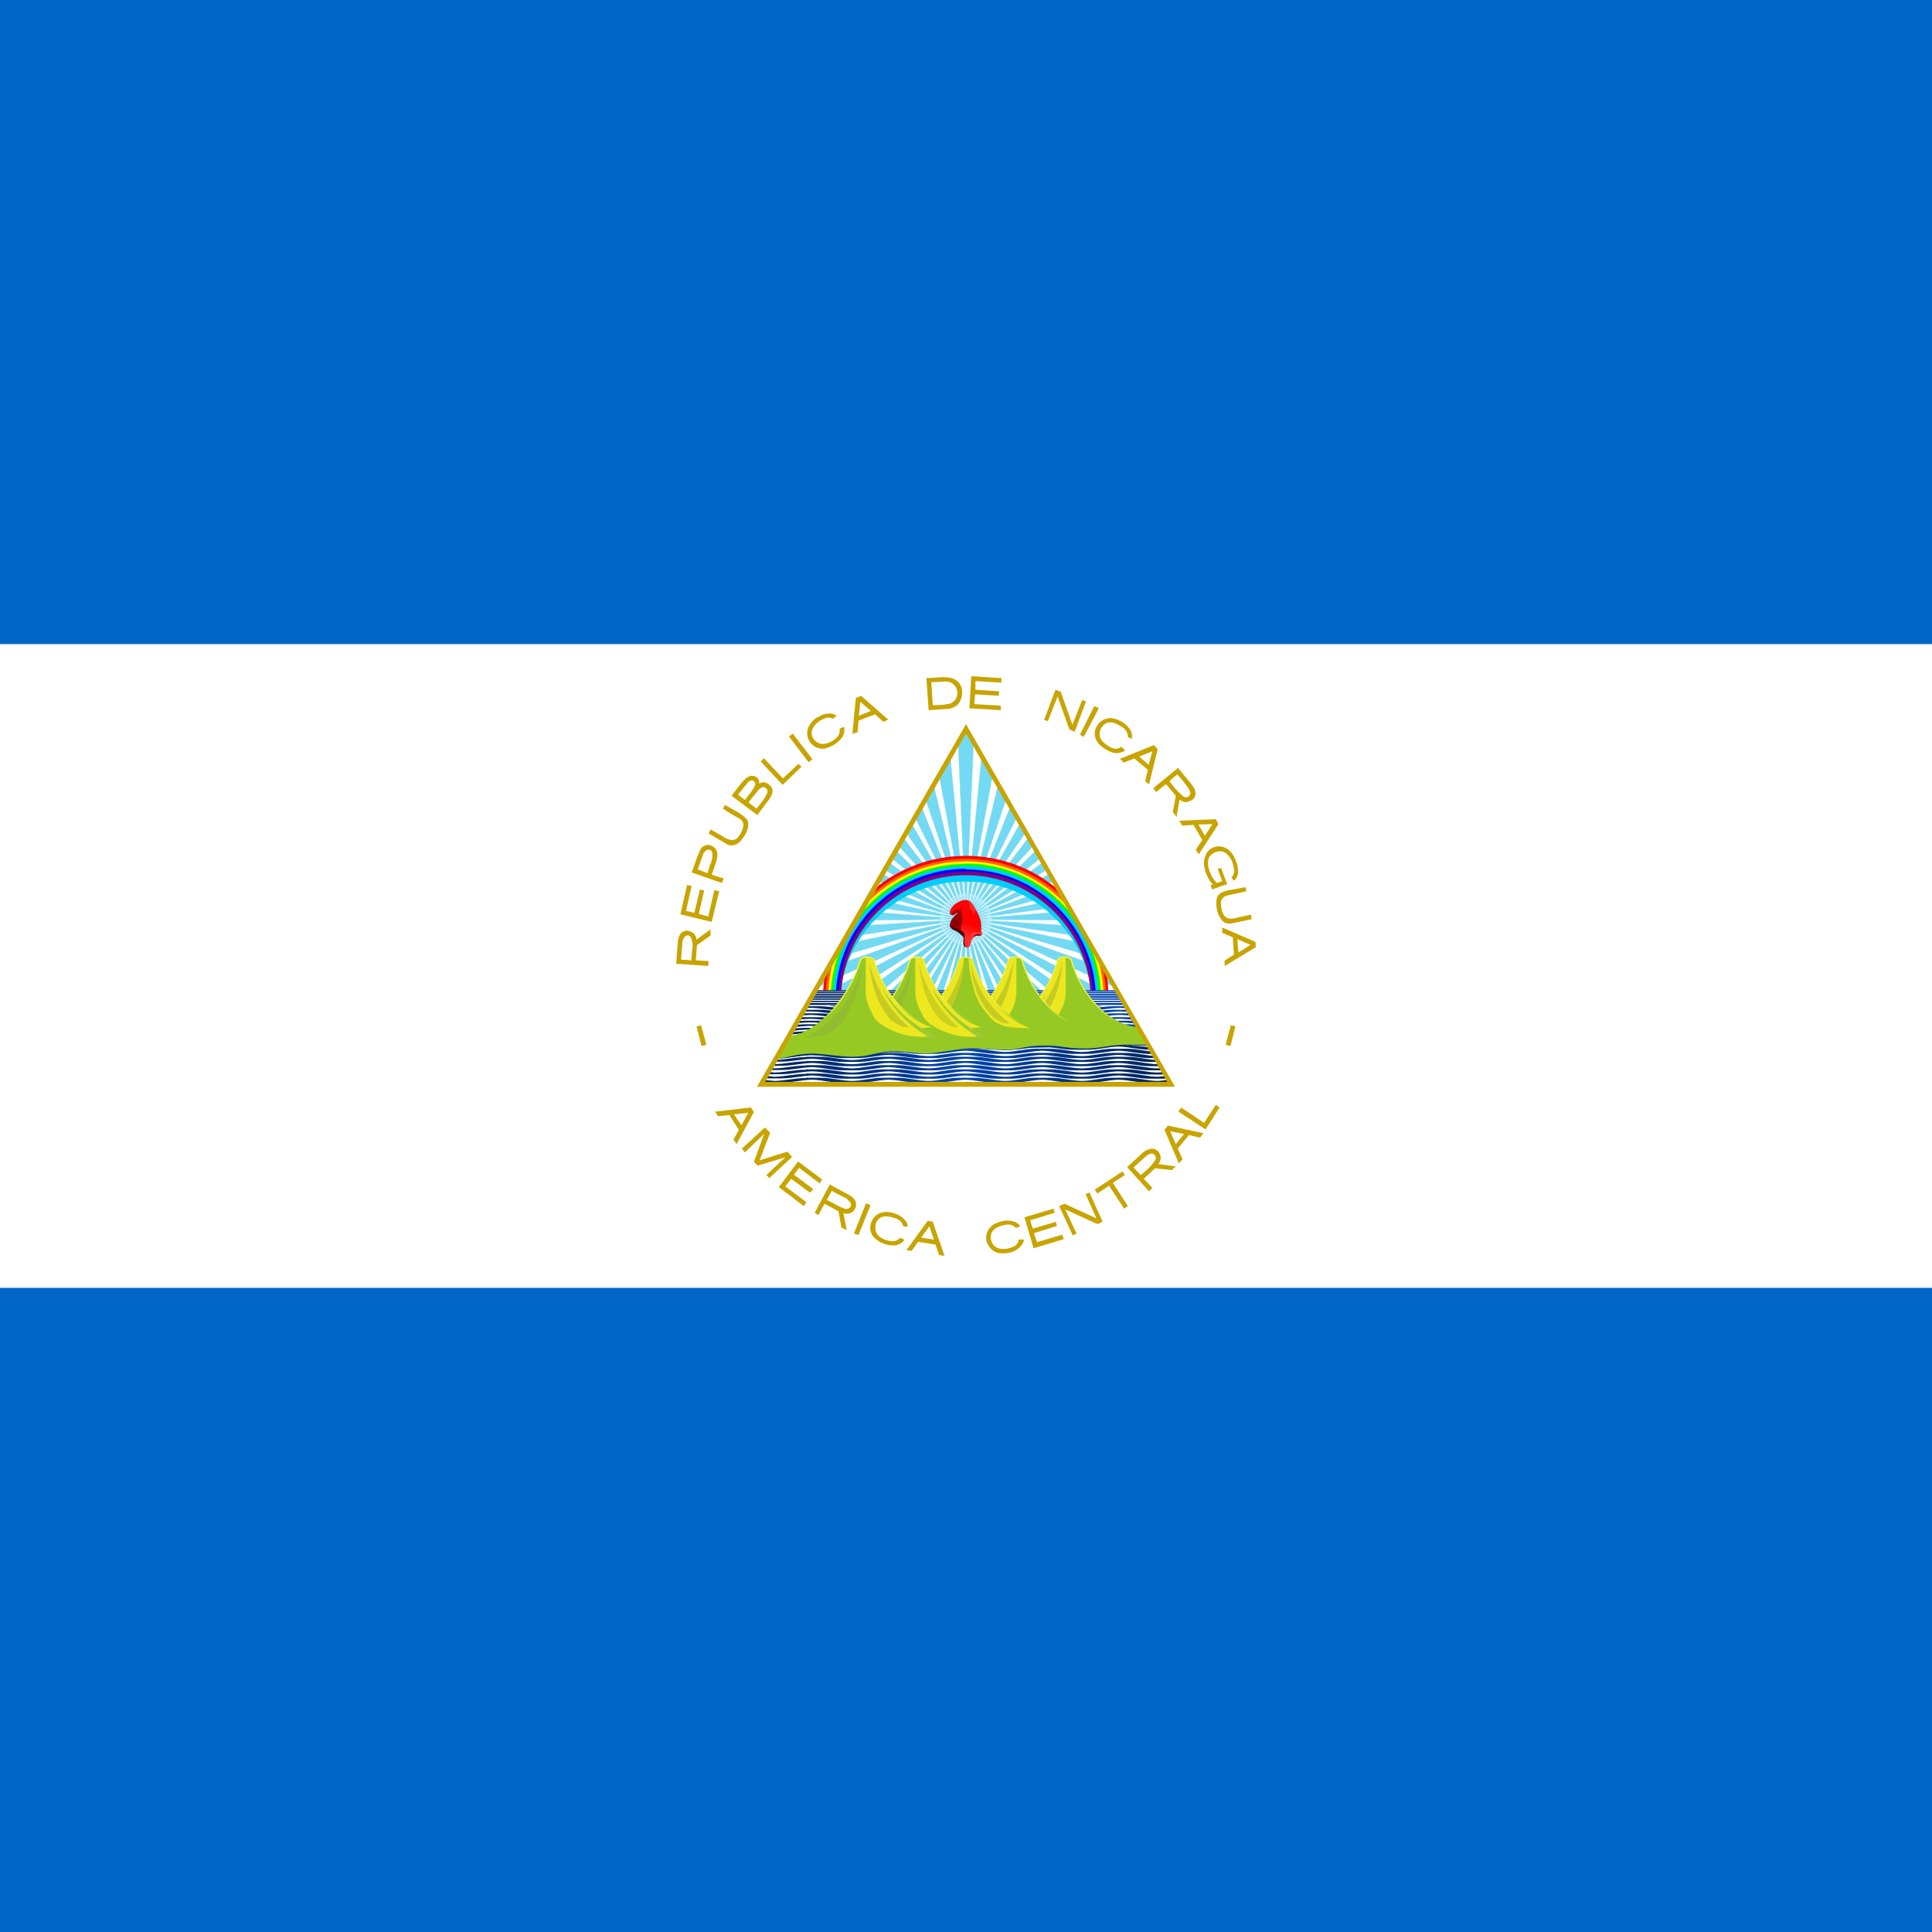
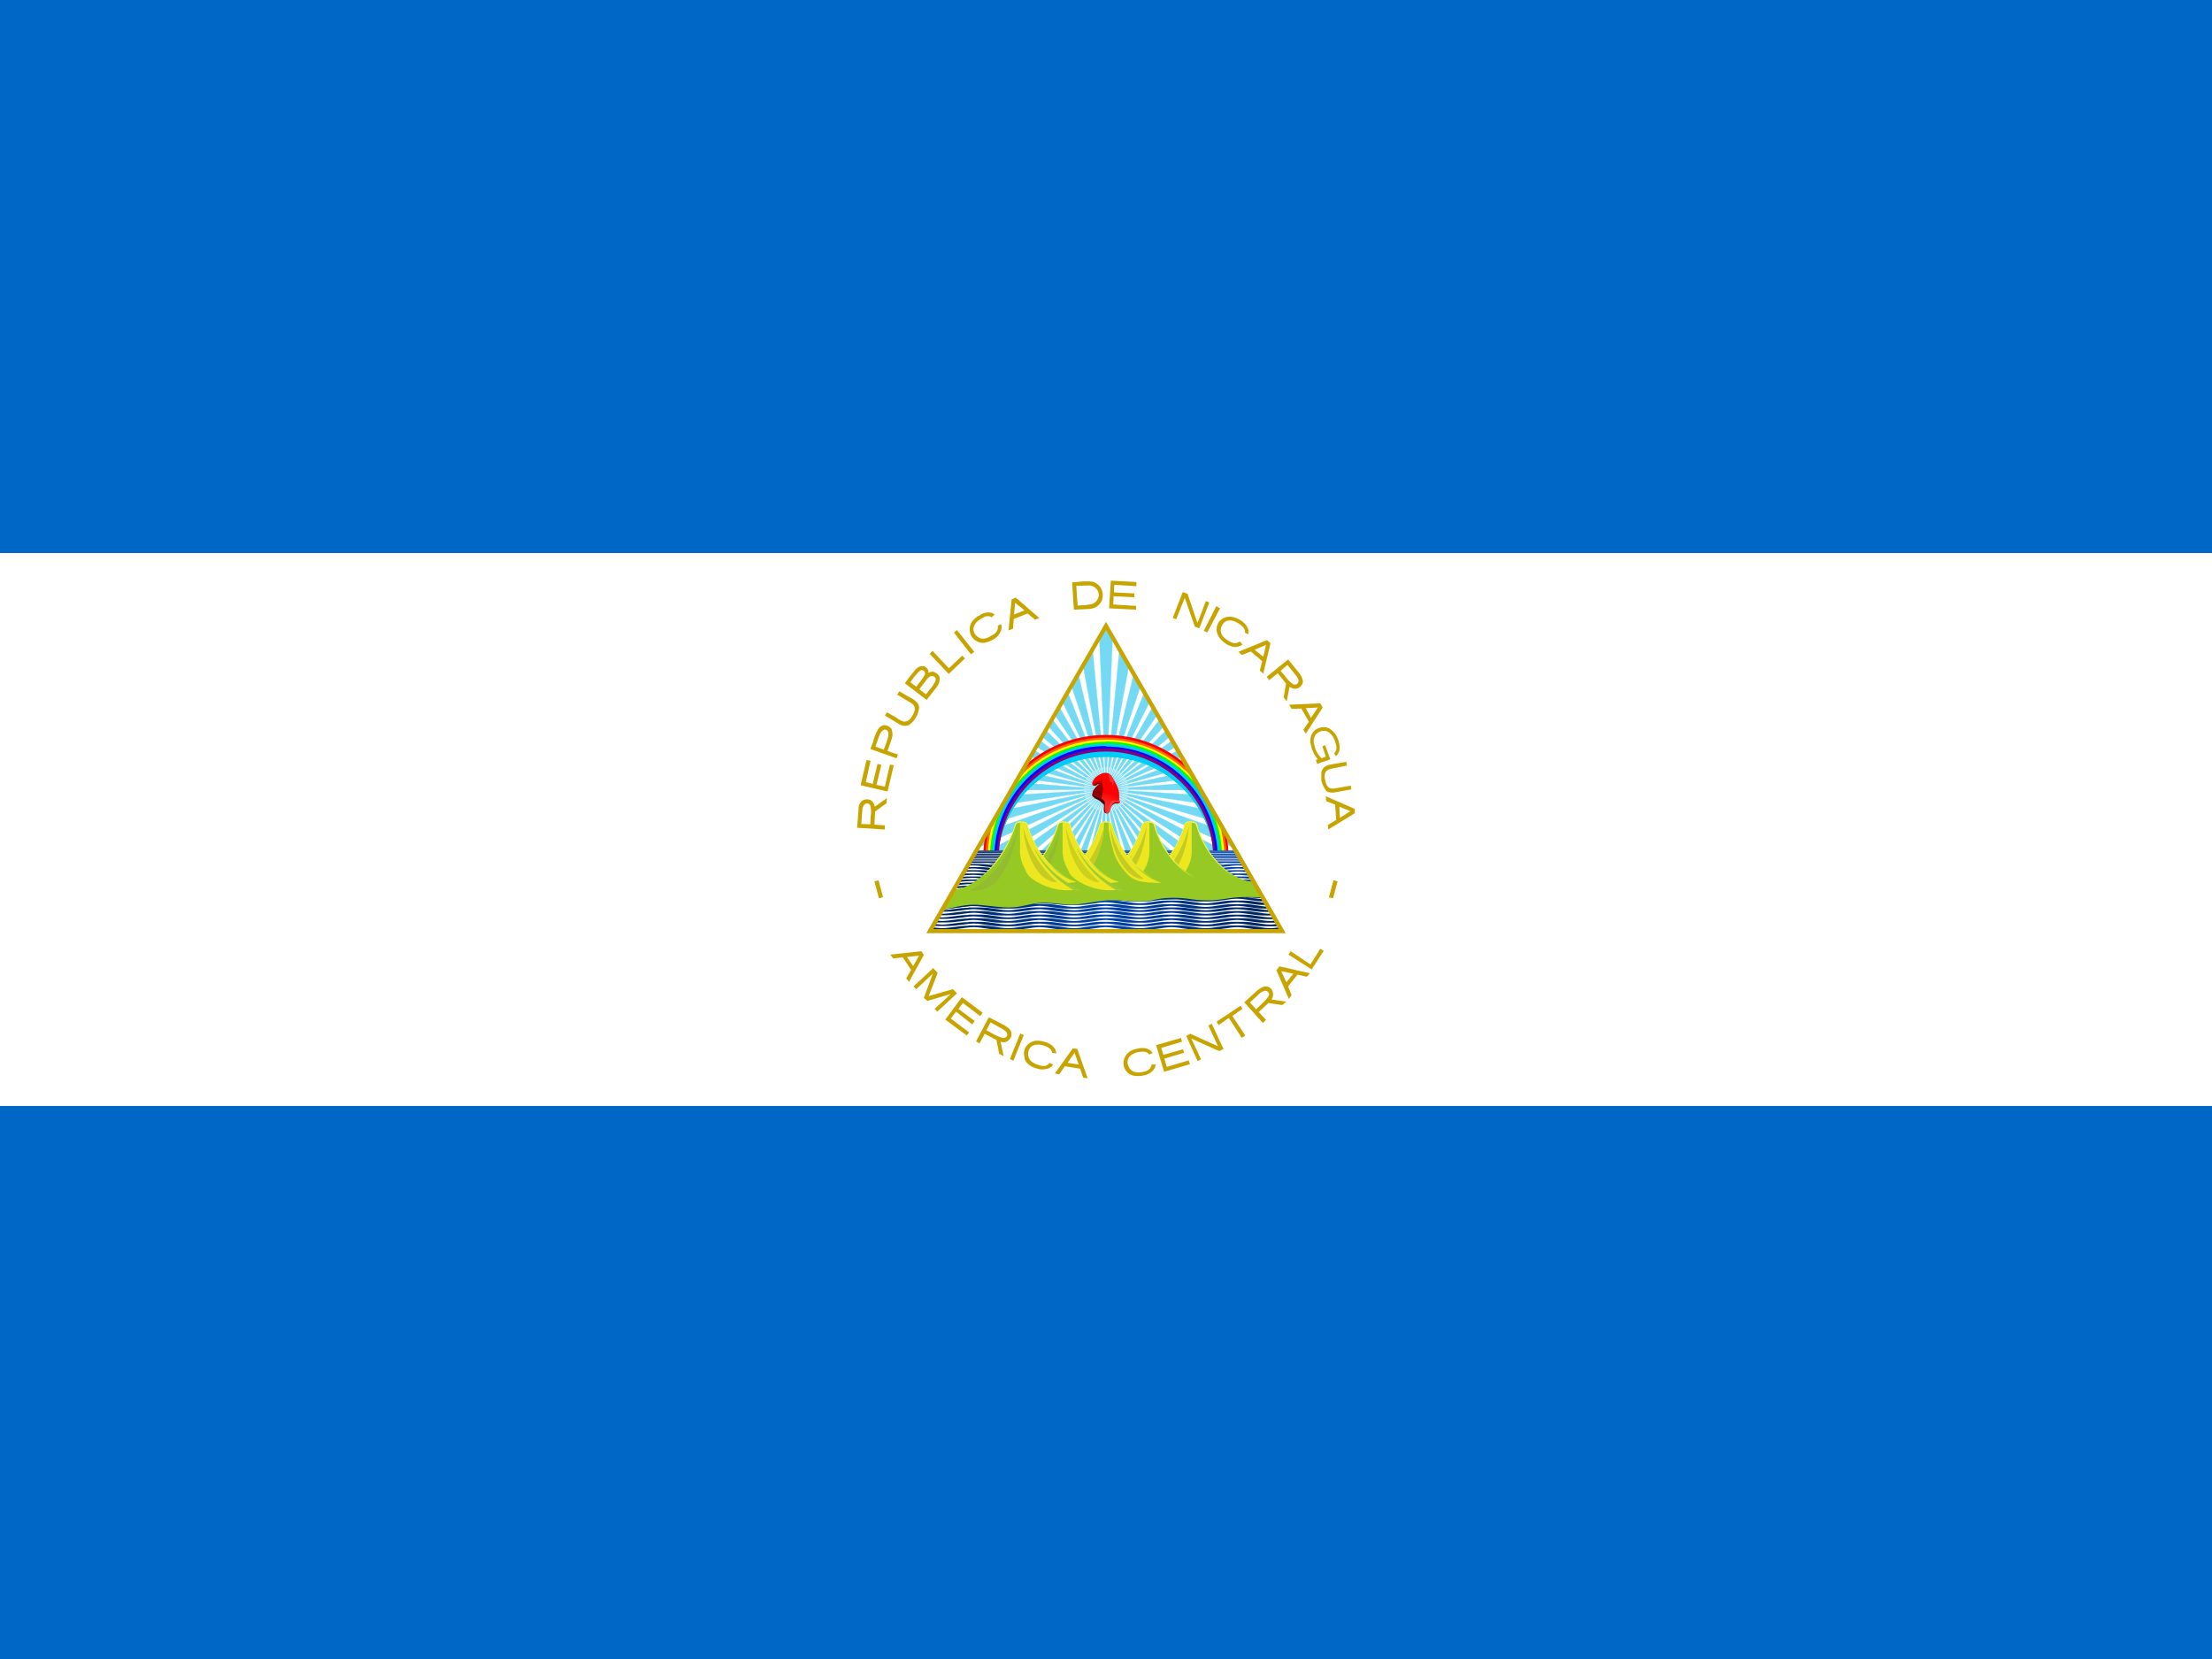
- <svg xmlns="http://www.w3.org/2000/svg" xmlns:xlink="http://www.w3.org/1999/xlink" id="flag-icons-ni" viewBox="0 0 512 512">
+ <svg xmlns="http://www.w3.org/2000/svg" xmlns:xlink="http://www.w3.org/1999/xlink" id="flag-icons-ni" viewBox="0 0 640 480">
  <defs>
    <linearGradient id="ni-f" x1="498.7" x2="500.6" y1="289.1" y2="283.4" gradientUnits="userSpaceOnUse">
      <stop offset="0" stop-color="#510000" />
      <stop offset=".3" stop-color="#8a0000" />
      <stop offset="1" stop-color="#a00" />
    </linearGradient>
    <linearGradient id="ni-g" x1="501.4" x2="502.9" y1="291.4" y2="287.4" gradientUnits="userSpaceOnUse">
      <stop offset="0" stop-color="#ff2a2a" />
      <stop offset="1" stop-color="red" />
    </linearGradient>
    <linearGradient id="ni-b" x1="484.8" x2="484.8" y1="311.7" y2="317.6" gradientUnits="userSpaceOnUse">
      <stop offset="0" stop-color="#F5F549" />
      <stop offset="1" stop-color="#97C924" />
    </linearGradient>
    <linearGradient id="ni-a">
      <stop offset="0" stop-color="#025" />
      <stop offset=".5" stop-color="#04a" />
      <stop offset="1" stop-color="#025" />
    </linearGradient>
    <linearGradient xlink:href="#ni-a" id="ni-h" x1="444.5" x2="634.4" y1="317.5" y2="317.5" gradientUnits="userSpaceOnUse" />
    <linearGradient xlink:href="#ni-b" id="ni-v" x1="484.8" x2="484.8" y1="311.7" y2="317.6" gradientUnits="userSpaceOnUse" />
    <linearGradient xlink:href="#ni-a" id="ni-o" x1="444.5" x2="634.4" y1="317.5" y2="317.5" gradientUnits="userSpaceOnUse" />
    <linearGradient xlink:href="#ni-a" id="ni-p" x1="444.5" x2="634.4" y1="317.5" y2="317.5" gradientUnits="userSpaceOnUse" />
    <linearGradient xlink:href="#ni-a" id="ni-q" x1="444.5" x2="634.4" y1="317.5" y2="317.5" gradientUnits="userSpaceOnUse" />
    <linearGradient xlink:href="#ni-a" id="ni-r" x1="444.5" x2="634.4" y1="317.5" y2="317.5" gradientUnits="userSpaceOnUse" />
    <linearGradient xlink:href="#ni-b" id="ni-u" x1="484.8" x2="484.8" y1="311.7" y2="317.6" gradientUnits="userSpaceOnUse" />
    <linearGradient xlink:href="#ni-a" id="ni-x" x1="98.9" x2="125" y1="1440.2" y2="1440.2" gradientTransform="scale(4.45715 .22436)" gradientUnits="userSpaceOnUse" />
    <linearGradient xlink:href="#ni-a" id="ni-j" x1="444.5" x2="634.4" y1="317.5" y2="317.5" gradientUnits="userSpaceOnUse" />
    <linearGradient xlink:href="#ni-a" id="ni-l" x1="444.5" x2="634.4" y1="317.5" y2="317.5" gradientUnits="userSpaceOnUse" />
    <linearGradient xlink:href="#ni-a" id="ni-m" x1="444.5" x2="634.4" y1="317.5" y2="317.5" gradientUnits="userSpaceOnUse" />
    <linearGradient xlink:href="#ni-a" id="ni-i" x1="444.5" x2="634.4" y1="317.5" y2="317.5" gradientUnits="userSpaceOnUse" />
    <linearGradient xlink:href="#ni-b" id="ni-s" x1="484.8" x2="484.8" y1="311.7" y2="317.6" gradientUnits="userSpaceOnUse" />
    <linearGradient xlink:href="#ni-a" id="ni-y" x1="47.9" x2="61.7" y1="3054.2" y2="3054.2" gradientTransform="scale(9.12405 .1096)" gradientUnits="userSpaceOnUse" />
    <clipPath id="ni-c">
      <path d="m500 226.4-63.7 110.3h127.4z" />
    </clipPath>
  </defs>
-   <path fill="#0067c6" d="M0 0h512v512H0z" />
-   <path fill="#fff" d="M0 170.7h512v170.6H0z" />
-   <path fill="#c8a400" d="m179.2 255.4 8.5.6.1-1.3-3.4-.2.3-4 3.6-2.6v-1.6l-3.7 2.7q-.2-1.5-1.5-2.1t-2.4.2c-.8.6-1 1.8-1.1 2.7zm1.3-1.1.3-4.2q0-1.2.8-2a1 1 0 0 1 1.6.6q.6 1.6.2 3.3l-.2 2.5zm-.2-12 8.3 2 2-8.1-1.3-.3-1.6 7-2.5-.7 1.4-6.2-1.1-.3-1.5 6.2-2.2-.5 1.5-6.6-1.2-.3zm3-11.1 8 2.8.5-1.2-3.2-1 1.3-3.7c.2-1 .4-2.2-.2-3.1a3 3 0 0 0-2.1-1.1q-1.5.1-2.1 1.5-.8 1.7-1.4 3.6zm1.6-.8 1.3-3.6q.3-1.2 1.3-1.6 1.1-.2 1.3 1 .1 1.6-.7 3.2l-.6 2zm2.9-9.5 4.5 2.6q1.4 1 2.9.2c1.2-.6 2-2 2.6-3.1.4-1 .8-2.3.2-3.4q-1.2-1.3-2.9-2.2l-3-1.7-.5 1q2.2 1.5 4.3 2.6 1.2.7 1.1 2a6 6 0 0 1-1.2 2.7q-.8 1.2-2.1 1-1.3-.3-2.4-1.1l-3-1.7zm6.1-10 6.8 5.1 3.1-4.1c.6-.9 1.2-2 .8-3a3 3 0 0 0-2.2-1.6q-.7 0-1.2.4.1-1.6-1.3-2c-1-.4-2 .3-2.7 1q-1.2 1.3-2.2 2.7zm1.7-.3 2.4-3q.7-1 1.6-.7.9.6.4 1.4-.7 1.4-1.6 2.4l-1 1.3zm2.8 2 2.4-3q.7-1 1.7-1 1 .4.9 1.4-.7 1.6-1.9 3l-1 1.3-2.1-1.6zm3.2-10.8 5.8 6.2 5-4.8-.8-.8-4 3.8h-.2l-5-5.3zm7.5-6.6 5.2 6.8 1-.8-5.2-6.8zm7.6-5.2a7 7 0 0 0-2 1.9 4 4 0 0 0-.2 4.5 4 4 0 0 0 1.7 1.6q1 .5 2.2.4a8 8 0 0 0 5-3.3 4 4 0 0 0 .3-2.5l-1.2.5c.3 1.7-.8 2.5-2 3.3q-3.1 1.8-5-.7c-1.1-2 .2-3.6 1.8-4.7 1.2-.7 2.3-1.2 3.4-.5l1-.8a3 3 0 0 0-2.2-.6q-1.3 0-2.8 1zm10.1-5-.9 9.5 1.4-.5.2-3 4.4-1.7 2.2 2 1.3-.6-7.2-6.3zm1.2 1 2.8 2.4-3.2 1.3zm17.5-6.3.6 8.5 4.6-.3q2 0 3.3-1.4a5 5 0 0 0 .8-4.4 4 4 0 0 0-3-2.5q-1.8-.3-3.9 0zm1.3 1.1 3.7-.2a3 3 0 0 1 2 .6 3 3 0 0 1 1.2 2.7 3 3 0 0 1-2 2.6l-2 .3-2.5.1zm10.6-1.6-.5 8.5 8.3.5V187l-7-.4.2-2.6 6.3.4.1-1.2-6.3-.4v-2.3l6.9.4v-1.2zm22.3 3.6-3 8 1 .3 2.5-6.3v-.3l.2.4 3 8.4 1.4.6 3-8-1-.4-2.5 6.3v.3l-.2-.3-3-8.5zm11.5 4.9-4 7.6-1-.6 3.8-7.6zm6.4 3.8a7 7 0 0 0-2.5-1.1 4 4 0 0 0-4.2 1.7 4 4 0 0 0-.8 2.1q0 1.2.6 2.3a7 7 0 0 0 2.2 2q1.5 1 2.8 1.1 1.4 0 2.5-.7l-1-1c-1.4 1-2.6.4-3.8-.4q-3-2-1.5-4.7c1.3-2 3.4-1.5 5-.4q2 1 2 2.9l1 .5a3 3 0 0 0-.3-2.3 6 6 0 0 0-2-2m8.1 6-8.9 3.6 1 1 2.8-1.1 3.6 3-.7 3 1 .9 2.3-9.4-1-1zm-.3 1.6-1 3.6-2.5-2.2zm6.8 4.4-6.6 5.4.8 1 2.6-2.1 2.6 3.1-.8 4.3 1 1.3.8-4.6q1.4 1.1 2.7.4 1.4-.5 1.5-1.9c.1-1.2-.7-2.1-1.4-3zm-.2 1.7q1.6 1.8 2.8 3.5c.4.6 1 1.4.4 2.1-.3.6-1.2.6-1.7.2q-1.4-1.2-2.6-2.7l-1-1.3zm10.1 11.9-9.6.4.8 1.3 3-.2 2.3 4-1.7 2.6.8 1.2 5.2-8-.7-1.3zm-.8 1.3-2 3.1-1.7-3zm6.3 10c-.5-1.5-1.4-3-2.8-3.7a4 4 0 0 0-4.8 1q-1.3 2-.8 4.2a9 9 0 0 0 2.2 4.5l-.6.2.4 1.1 4-1.4-1.6-4.3-.9.3 1.2 3.2-1.4.5a8 8 0 0 1-2.2-4c-.3-1.2-.3-2.6.6-3.4 1-1 2.7-1.4 4-.5a6 6 0 0 1 2 3.6q.5 1.5-.4 2.7-.2.2.1.5l.4.5a3 3 0 0 0 1.1-2.4q0-1.4-.5-2.6m2.5 6.7-4.8.9q-1.3.3-2 .8t-.9 1.6a7 7 0 0 0 .1 2.6q.3 1.5 1 2.4.5.9 1.3 1.2t2.2 0l4.7-1-.2-1.2-4.6 1c-2.1.3-2.8-.8-3.2-2.6-.4-2-.1-3.2 2-3.6l4.6-1zm2.6 14.5-8.8-3.8v1.4l2.8 1.2.3 4.6-2.5 1.6.1 1.4 8.2-5zm-1.3.8-3.2 2-.3-3.5zm-145.6 21.3-1.2.3 1.3 5.2 1.3-.3zm140.4 0 1.2.3-1.3 5.2-1.3-.3zM199 293.5l-9.5 1.1.8 1.2 3-.3 2.5 3.9-1.4 2.6.8 1.2 4.6-8.5zm-.7 1.4-1.8 3.3-2-2.9zm4.4 3.9-6.1 5.6.8 1 5.1-4.9-2.7 7.4 1 1 7.3-2.2-5 4.7.8.8 6-5.6-1.2-1.4-7.4 2.3 2.8-7.3zm8.8 9-5.1 6.8 6.6 5 .7-1-5.6-4.2 1.6-2 5 3.7.8-1-5.1-3.8 1.4-1.8 5.4 4.1.7-1zm8.4 6.1-4 7.5 1 .6 1.6-3 3.7 2 .8 4.3 1.4.7-.9-4.5q1.6.5 2.7-.6.9-1 .6-2.3c-.3-1.1-1.4-1.7-2.3-2.2zm.5 1.7 3.9 2c.5.5 1.3 1 1.2 1.8 0 .7-.8 1-1.4 1q-1.8-.6-3.4-1.6l-1.6-.8zm9.1 3.3-3.2 8 1.2.4 3.2-7.9zm7.7 2.7a7 7 0 0 0-2.7-.4 4 4 0 0 0-3.6 2.7 4 4 0 0 0-.2 2.3q.3 1.2 1.2 2a7 7 0 0 0 2.6 1.5q1.7.5 3 .3a4 4 0 0 0 2.2-1.4l-1.1-.6c-1.2 1.3-2.5 1-3.9.6q-3.3-1.2-2.6-4.3c.7-2.2 2.8-2.2 4.7-1.6q2.1.5 2.6 2.3l1.2.1a3 3 0 0 0-1-2 6 6 0 0 0-2.4-1.5m8.6 2-5.6 7.7 1.4.2 1.7-2.4 4.6.7 1 2.8 1.4.2-3.1-9-1.4-.3zm.5 1.4 1.2 3.5-3.4-.5zm19.5-1.4a7 7 0 0 0-2.6 1 4 4 0 0 0-1.8 4.1 4 4 0 0 0 1 2q.8 1 2 1.3t3 0a6 6 0 0 0 2.7-1.3 4 4 0 0 0 1.3-2.2H270c-.3 1.7-1.6 2-3 2.4q-3.6.6-4.4-2.4c-.4-2.3 1.4-3.4 3.3-3.8q2.1-.6 3.3.7l1.2-.4a3 3 0 0 0-1.8-1.3 6 6 0 0 0-3-.1zm5.7-1 2.4 8.2 8-2.4-.4-1.2-6.7 2-.8-2.4 6.1-1.9-.3-1.1-6.1 1.8-.7-2.2 6.5-2-.3-1.1zm9.2-3 3.6 7.8 1-.5-3-6.4 8.3 3.8h.6l1-.6-3.5-7.7-1 .5 2.9 6.4-8.5-3.9zm9.4-4.3.7 1 3-2 .1-.1 4 6.1 1-.7-3.9-6v-.2l3.1-2-.6-1zm8.6-6 5.8 6.4.9-.9-2.3-2.4 3-2.8 4.4.5 1.1-1-4.6-.6q1-1.4.3-2.8-.6-1.2-2-1.3-1.7.2-3 1.6zm1.7.1 3.3-3c.5-.4 1.4-1 2.1-.5q.9.7.2 1.8-1 1.4-2.5 2.7l-1.2 1zm8.2-10 3.8 8.9 1-1.1-1.3-2.8 3-3.6 2.9.7.9-1.2-9.4-2zm1.5.4 3.7.7-2.2 2.7zm2.2-5.2 7.2 4.7 3.7-5.8-1-.7-3 4.6v.2l-.2-.1-6-4z" />
-   <g clip-path="url(#ni-c)" transform="translate(-170.7)scale(.85333)">
+   <path fill="#0067c6" d="M0 0h640v480H0z" />
+   <path fill="#fff" d="M0 160h640v160H0z" />
+   <path fill="#c8a400" d="m248 239.5 8 .5v-1.2l-3-.2.2-3.8 3.3-2.4.1-1.5-3.5 2.5q-.2-1.4-1.4-2-1.2-.4-2.3.3-1.1 1-1 2.5zm1.2-1.1.3-4q0-1 .8-1.8a1 1 0 0 1 1.5.5q.4 1.5.1 3.2l-.1 2.2zm-.2-11.2 7.8 1.8 1.8-7.6-1.1-.2-1.5 6.4-2.4-.5 1.4-5.8-1.1-.3-1.4 5.8-2-.5 1.4-6.2-1.2-.2zm2.8-10.5 7.6 2.7.4-1.1-3-1 1.2-3.5q.5-1.5-.1-3a3 3 0 0 0-2-1q-1.4.2-2 1.5-.9 1.6-1.3 3.4zm1.5-.7 1.2-3.4q.4-1 1.3-1.5a1 1 0 0 1 1.2.9c.2 1-.3 2-.6 3l-.7 1.9zm2.7-9 4.3 2.6q1.3.7 2.7.2a7 7 0 0 0 2.4-3c.4-1 .8-2.2.2-3.2q-1-1.3-2.7-2l-2.7-1.6-.6 1 4 2.4q1.1.6 1.1 1.9a6 6 0 0 1-1.2 2.5q-.7 1-2 1-1.2-.4-2.2-1.2l-2.7-1.5-.6 1zm5.8-9.3 6.3 4.8 3-3.8q1-1.4.7-3a3 3 0 0 0-2-1.4q-.8.1-1.2.4c.2-.9-.5-1.7-1.2-1.9-1-.3-2 .3-2.6 1l-2 2.5zm1.6-.3q1-1.5 2.2-2.8c.4-.4 1-1 1.5-.6.5.2.7.9.4 1.3q-.6 1.2-1.6 2.3l-.8 1.1zm2.6 2 2.3-3c.4-.4 1-1 1.6-.8q1 .3.8 1.3-.6 1.4-1.8 2.7l-1 1.3zm3-10.2 5.5 5.8 4.7-4.5-.8-.8-3.8 3.6h-.1l-4.7-5zm7-6.2 4.9 6.3 1-.7-5-6.3zm7.2-4.9a7 7 0 0 0-2 1.8 4 4 0 0 0-.1 4.2 4 4 0 0 0 1.6 1.5 4 4 0 0 0 2 .4 7 7 0 0 0 2.7-1 5 5 0 0 0 2-2q.6-1.2.3-2.4l-1 .4c.2 1.6-.8 2.4-2 3q-2.8 1.8-4.6-.5c-1.1-1.9 0-3.4 1.6-4.4 1.1-.7 2.2-1.2 3.2-.5l.9-.8a3 3 0 0 0-2-.6q-1.3 0-2.6 1zm9.5-4.7-.9 9 1.3-.5.2-2.8 4-1.6 2.2 1.8 1.2-.5-6.8-5.9zm1 1 2.7 2.2-3 1.2zm16.5-6 .5 8 4.3-.2q2-.1 3.1-1.4c1-1 1.2-2.7.7-4.1a4 4 0 0 0-2.7-2.4q-1.8-.2-3.6 0l-2.3.2zm1.2 1.1 3.5-.1a3 3 0 0 1 1.8.5q1.3 1 1.2 2.5a3 3 0 0 1-2 2.4l-1.9.3-2.2.1zm10-1.5-.5 8 7.8.4v-1.1l-6.6-.4.1-2.4 6 .3v-1.1l-5.9-.3.1-2.2 6.4.4v-1.2zm20.8 3.3-2.9 7.5 1 .4 2.4-6v-.2l.2.3 2.8 8 1.3.5 2.9-7.5-1-.4-2.3 6-.1.2-.2-.3-2.7-8zM353 176l-3.7 7-1-.5 3.6-7.1zm6 3.5a7 7 0 0 0-2.4-1 4 4 0 0 0-4 1.5 4 4 0 0 0-.6 2.1q0 1 .6 2.1.6 1 2 2a6 6 0 0 0 2.7 1 4 4 0 0 0 2.2-.7l-.8-.9c-1.4 1-2.5.3-3.6-.4q-2.9-1.9-1.4-4.5c1.2-1.8 3.1-1.3 4.7-.3 1 .7 2 1.5 1.8 2.7l1 .4a3 3 0 0 0-.3-2q-.6-1.2-1.9-2m7.6 5.7-8.3 3.4 1 .9 2.6-1 3.3 2.8-.7 2.7 1 .9 2.1-8.8zm-.3 1.4-.8 3.4-2.5-2zm6.4 4.2-6.2 5 .7 1 2.5-2 2.4 3-.7 4 .9 1.1.8-4.2q1.2.9 2.5.4 1.2-.6 1.4-1.8-.2-1.6-1.3-2.8zm-.2 1.6 2.6 3.2c.4.6.9 1.4.4 2-.3.6-1.1.6-1.6.2q-1.4-1.1-2.4-2.6l-1-1.1zm9.5 11.1-9 .4.7 1.2 2.8-.1 2.2 3.8-1.6 2.3.7 1.2 4.9-7.6zm-.7 1.2-2 3-1.5-2.8zm5.9 9.4q-.7-2.2-2.7-3.4a4 4 0 0 0-4.5 1q-1.3 1.7-.7 3.9.5 2.4 2 4.1l-.6.2.4 1.1 3.8-1.3-1.5-4.1-.8.3 1 3-1.2.5a7 7 0 0 1-2.1-3.8q-.6-1.8.5-3.2c1-1 2.6-1.3 3.7-.5s1.7 2.1 2 3.4q.5 1.5-.4 2.6-.2.1.1.4l.3.5a3 3 0 0 0 1.1-2.2 7 7 0 0 0-.4-2.5m2.3 6.3-4.5.8a4 4 0 0 0-1.9.8 3 3 0 0 0-.8 1.5v2.4q.4 1.4 1 2.3.5 1 1.2 1a4 4 0 0 0 2 0l4.5-.8-.2-1.1-4.4.8c-2 .4-2.6-.6-3-2.4s0-3 1.9-3.3l4.4-.9zm2.4 13.6-8.3-3.6.1 1.4 2.6 1 .3 4.4-2.4 1.5.1 1.3 7.7-4.7zm-1.2.7-3 1.9-.2-3.2zm-136.5 20-1.2.3 1.3 4.9 1.2-.3zm131.6 0 1.2.3-1.3 4.9-1.2-.3zm-119.2 20.5-9 1 .8 1.1 2.8-.3 2.4 3.6-1.4 2.5.8 1 4.3-7.8zm-.7 1.3-1.7 3-1.8-2.6zm4.1 3.6-5.7 5.3.8.8 4.8-4.5-2.6 7 1 .9 6.8-2-4.7 4.3.8.8 5.7-5.3-1.2-1.2-7 2 2.6-6.7zm8.3 8.4-4.8 6.5 6.2 4.6.7-.9-5.3-4 1.5-2 4.7 3.7.7-1-4.7-3.5 1.3-1.7 5 3.8.7-1zm7.8 5.8-3.7 7 1 .6 1.5-2.8 3.4 1.8.8 4 1.3.7-.9-4.2q1.5.5 2.5-.6.9-.9.6-2.1c-.2-1-1.3-1.6-2.1-2.1zm.5 1.5 3.6 2c.6.4 1.3.9 1.2 1.6 0 .7-.7 1-1.3.9q-1.7-.5-3.2-1.4l-1.5-.8zm8.6 3.2-3 7.4 1 .5 3-7.4zm7.2 2.5a7 7 0 0 0-2.6-.4 4 4 0 0 0-3.4 2.6 4 4 0 0 0 0 2.1q0 1.1 1 2a6 6 0 0 0 2.4 1.3 5 5 0 0 0 2.9.2 3 3 0 0 0 2-1.2l-1-.6c-1 1.3-2.3 1-3.6.5q-3.2-1-2.5-4c.7-2 2.7-2 4.4-1.5 1.2.4 2.3 1 2.4 2.1l1.2.2a3 3 0 0 0-.9-2 5 5 0 0 0-2.3-1.3m8 1.8-5.2 7.3 1.3.2 1.6-2.3 4.4.7.9 2.6 1.3.2-3-8.5zm.5 1.3 1.2 3.4-3.2-.5zm18.3-1.2q-1.4.2-2.4.9a4 4 0 0 0-1.7 3.9q.1 1 1 2 .6.7 1.8 1 1.1.3 2.8 0t2.6-1.2a3 3 0 0 0 1.1-2h-1.2c-.3 1.6-1.5 2-2.8 2.2q-3.3.6-4.1-2.3c-.4-2.1 1.3-3.1 3-3.5 1.3-.2 2.5-.3 3.2.7l1-.4a3 3 0 0 0-1.6-1.3 5 5 0 0 0-2.7 0m5.3-1 2.3 7.7 7.5-2.2-.4-1.1-6.3 1.9-.7-2.4 5.7-1.7-.3-1-5.7 1.6-.6-2 6-1.8-.3-1.1zm8.7-2.7 3.3 7.3 1-.5-2.8-6 7.8 3.5h.5l1-.5-3.4-7.3-1 .5 2.8 6-8-3.6zm8.8-4.1.6 1 2.8-2h.2l3.7 5.7 1-.7-3.7-5.6v-.1l2.9-2-.6-.9zm8-5.6 5.4 6 .9-.9-2.1-2.3 2.8-2.6 4 .6 1.2-1-4.3-.6q.8-1.2.2-2.6-.6-1.2-1.9-1.2c-1 0-2 .8-2.7 1.4zm1.6.1 3-2.8c.6-.4 1.4-.9 2-.5q1 .7.3 1.6-1 1.4-2.4 2.6l-1.1 1-1.8-2zm7.7-9.4 3.6 8.3.8-1-1-2.6 2.7-3.4 2.7.6.9-1-8.8-2zm1.4.3 3.5.7-2 2.5zm2.1-4.8 6.7 4.3 3.5-5.4-1-.6-2.7 4.3-.1.2h-.1l-5.7-3.8z" />
+   <g clip-path="url(#ni-c)" transform="translate(-80)scale(.8)">
    <path fill="#fff" d="m500 226.4-31.5 54.5-15.4 26.7h93.8l-14.7-25.4z" />
    <g id="ni-e">
      <g id="ni-d">
        <path fill="#17c0eb" stroke="#17c0eb" stroke-width=".1" d="m500 226.4-2.4 4 2.4 55 2.4-55z" opacity=".6" />
        <path fill="#fff" d="M500 277.5h-.1l.1 3 .1-3z" />
      </g>
      <use xlink:href="#ni-d" width="100%" height="100%" transform="rotate(72 500 285.5)" />
      <use xlink:href="#ni-d" width="100%" height="100%" transform="rotate(144 500 285.5)" />
      <use xlink:href="#ni-d" width="100%" height="100%" transform="rotate(-144 500 285.5)" />
      <use xlink:href="#ni-d" width="100%" height="100%" transform="rotate(-72 500 285.5)" />
    </g>
    <use xlink:href="#ni-e" width="100%" height="100%" transform="rotate(8 500 285.5)" />
    <use xlink:href="#ni-e" width="100%" height="100%" transform="rotate(16 500 285.5)" />
    <use xlink:href="#ni-e" width="100%" height="100%" transform="rotate(24 500 285.5)" />
    <use xlink:href="#ni-e" width="100%" height="100%" transform="rotate(32 500 285.5)" />
    <use xlink:href="#ni-e" width="100%" height="100%" transform="rotate(40 500 285.5)" />
    <use xlink:href="#ni-e" width="100%" height="100%" transform="rotate(48 500 285.5)" />
    <use xlink:href="#ni-e" width="100%" height="100%" transform="rotate(56 500 285.5)" />
    <use xlink:href="#ni-e" width="100%" height="100%" transform="rotate(64 500 285.5)" />
    <path fill="red" d="M500 265.8a44 44 0 0 0-29 10.8L456.4 302a45 45 0 0 0-.8 8.3h5a39.4 39.4 0 0 1 78.7 0h5a45 45 0 0 0-.7-8.3L529 276.6a44 44 0 0 0-29-10.8" />
    <path fill="#f60" d="M500 266.7a44 44 0 0 0-30.3 12.2l-12 20.9a44 44 0 0 0-1.3 10.4h4.3a39.4 39.4 0 0 1 78.6 0h4.3a44 44 0 0 0-1.3-10.5l-12-20.8a44 44 0 0 0-30.3-12.2" />
    <path fill="#ff0" d="M500 267.5a43 43 0 0 0-32 14.3l-8.7 15a43 43 0 0 0-2 13.5h3.3a39.4 39.4 0 0 1 78.7 0h3.5q0-7-2.1-13.4l-8.8-15.1a43 43 0 0 0-31.9-14.3" />
    <path fill="#0f0" d="M500 268.3a42 42 0 0 0-34.9 18.6l-2.8 4.9a42 42 0 0 0-4.3 18.5h2.7a39.4 39.4 0 0 1 78.6 0h2.7a42 42 0 0 0-4.3-18.5l-2.8-5a42 42 0 0 0-34.9-18.6z" />
    <path fill="#0cf" d="M500 269a41 41 0 0 0-41.2 41.3h1.9a39.4 39.4 0 0 1 78.6 0h1.9A41 41 0 0 0 500 269" />
    <path fill="#00f" d="M500 269.8a40.4 40.4 0 0 0-40.4 40.4h1.4a39 39 0 1 1 78 0h1.4A40.4 40.4 0 0 0 500 270z" />
    <path fill="purple" d="M500 270.7a39.6 39.6 0 0 0-39.6 40.3h.8v-.8a38.8 38.8 0 1 1 77.6.8h.8v-.8a39.6 39.6 0 0 0-39.6-39.6z" />
    <path fill="#510000" d="M500.4 288.1c-.7 0-1.2-.5-1.8-.6a2 2 0 0 0-.7 2.1c.3.1.3.4.9.9s.5.7.4 2c0 .4.1 1.5.6 1.6q.9.1 1.1-1.2.2-1 .7-1.6c.3-1.9-.2-2.6-1.2-3.2" />
    <path fill="red" d="M497.2 283.5c-.6 0-1.6 1-2 .5q-.4-.6 0-1.4a5 5 0 0 1 2.2-2.3q3.4-2 5 1c1.1 1.8 2.2 3.8 2.3 5.4 0 .5.3 1.4-.2 1.9-1.3 1.4-4.6-1.5-6.5-1-.6.1-1.4.6-2 .2-.4-.3 0-1 .3-1.3.6-.5 1.5-2.4 1.4-3.2 0-.4 0 .2-.5.2" />
    <path fill="url(#ni-f)" d="M497 282.6c-1.2.4-1 1-1.6 1.5.2.1.8.3 1.4-.3q.3-.3.7-.3l-.7.7a5 5 0 0 0-1.4 1.8c-.3.8-.4 1.7-.3 1.8 0 0 .4.8 1.5 1.2 2 .8 2.4 2.5 4.5 2.5 1.6 0 1.4-1.1 2.7-.9 1 .2 1.7-.7.6-1.2a14 14 0 0 0-5.4 0c-.4-4 0-2.6-.1-4.4-.1-1.7-.7-1.8 0-3.3-.5 1-1.2.8-2 .8z" />
    <path fill="#ff2a2a" d="m501 279.8-.1.6.3 1 .2 1q.1.4.7.6c.4.3 0 1 .3 1.1.2 0 .5-1 .5-1.2v-.7l-.5-.9-.2-.3-.8-.9-.3-.2-.2-.1z" />
    <path fill="url(#ni-g)" d="m501.3 287.4-2-.7c-1.3-.4-2.6-1.2-3.5-.8q-.4.1-.4.9c0 .5-.5 1.3 0 1s2.4.8 3 1.1c.3.2 1 .6 1.1 1 .2.6 0 1.8 0 2.4s.2 1.8.7 2q1 .1 1.3-1.3.3-1.2.8-1.9.6-.9 1.3-.9c.6 0 1.4.5 1.4-.2 0-.4-.4-.8-.2-1.4.1-.5-.4-.4-.9-.6z" />
    <path fill="#910000" d="M498.4 288.9c-.4-.2-2.3-1.5-3-1q-.4 0-.4-.3l.2-.9q0-.6.5-1c.7-.6 2.3.5 3.1.8z" />
    <path fill="#ff3a3a" d="M501.8 291.4c.9-1.6 1.5-1.4 2.6-1.4q.6 0 .4-.7c-.3.6-1.7 0-2.5.3-1.5.7-1.2 3.7-2 4 .8.7 1.1-1.7 1.5-2.2" />
    <g fill="url(#ni-h)">
      <path fill="#fff" d="m453.1 307.6-10 17.3H557l-10-17.2h-93.8z" />
      <g id="ni-n" fill="url(#ni-i)">
        <path id="ni-k" fill="url(#ni-j)" d="m449.7 321.4-4.7.3-.5.9q3.5-.6 7.2-.7c3.2 0 6.2.8 9.7.8h4.6c3.5 0 6.4-.8 9.7-.8s6.3.8 9.8.8h4.6c3.5 0 6.4-.8 9.7-.8s6.3.8 9.8.8h4.5c3.5 0 6.5-.8 9.8-.8s6.3.8 9.8.8h4.5c3.5 0 6.5-.8 9.8-.8q3.8.2 7.5.7l-.5-1-4.4-.2h-4.5c-3.5 0-6.5.7-9.8.8-3.3 0-6.3-.8-9.8-.8H522c-3.5 0-6.5.7-9.8.8-3.3 0-6.3-.8-9.8-.8H498c-3.5 0-6.5.7-9.8.8-3.3 0-6.3-.8-9.8-.8h-4.5c-3.5 0-6.5.7-9.8.8-3.3 0-6.2-.8-9.7-.8z" />
        <use xlink:href="#ni-k" width="100%" height="100%" y="-1.1" fill="url(#ni-l)" />
        <use xlink:href="#ni-k" width="100%" height="100%" y="-2.2" fill="url(#ni-m)" />
      </g>
      <use xlink:href="#ni-n" width="100%" height="100%" y="-3.3" fill="url(#ni-o)" />
      <use xlink:href="#ni-n" width="100%" height="100%" y="-6.7" fill="url(#ni-p)" />
      <path fill="url(#ni-q)" d="M453.2 307.5v.2h93.7l-.1-.2zm-.2.3-.1.3H547l-.1-.3h-94zm-.2.4-.2.3h94.8l-.2-.3zm-.3.5-.3.5h95.6l-.3-.5zm-.4.7-.3.5h96.4l-.3-.5zm-.4.7-.2.4h97l-.2-.4zm-.4.7-.2.4H549l-.3-.4zm-.4.7-.3.6h98.8l-.3-.6H451z" />
      <path fill="url(#ni-r)" d="M457.4 312.3c3.4.7 3.7 0 3.7 0zm81.5 0s.3.7 3.7 0z" />
    </g>
    <g fill="#ccd11e">
      <g id="ni-t">
        <path fill="url(#ni-s)" d="M530.6 297c-1.7 0-2.2.9-2.2.9-2.7 10.6-11.8 21.3-22.6 21.3h-8V330h61.4l-6.2-11c-9.7-1.4-17.6-11.3-20.1-21.1 0 0-.6-.9-2.3-.9" />
        <path fill="#97c924" d="M530.6 297.5q-1.1 0-1.5.3l-.3.3a34 34 0 0 1-8.4 14.7c-4 4.1-9 6.9-14.6 6.9h-7.7v9.9H559l-5.7-10q-7.2-1.2-12.4-6.8a34 34 0 0 1-8.4-14.7l-.3-.3a3 3 0 0 0-1.6-.3" />
        <path fill="#ede71f" d="M530.6 297.5h.4v10.8a13 13 0 0 1-2 6.4c-.5 1.6-1 1-2.3 2.9a25 25 0 0 1-5.2 1.2c-2.5.4-8 .8-10.9.1a23 23 0 0 0 9.8-6l2.1-2.5a34 34 0 0 0 3-4.4l1-2 1.3-2.9 1-3 .3-.3.6-.2z" />
        <path fill="#c6cb24" d="M530 298.9c-.5 6-2.3 13.2-6.7 17.8-1.6 1.3-3.7 2.6-5.6 2.3 6.7-5.5 10.8-14 12.2-20.1z" />
        <path fill="#9ecb34" d="M524.5 309.3c-1 2.7-4.8 6.7-8.8 10h-2.9c2.5-.2 8.3-5 11.7-10" />
      </g>
      <use xlink:href="#ni-t" width="100%" height="100%" x="-15.3" />
      <g fill="#c6cb24">
        <path fill="url(#ni-u)" d="M502.2 298c2.8 10.5 11.8 21.2 22.6 21.2h8.1V330h-65.8v-10.8h8c10.8 0 19.9-10.7 22.6-21.3 0 0 .6-.8 2.3-.8s2.2.8 2.2.8z" />
        <path fill="#97c924" d="M500 297.5q1.1 0 1.5.3l.3.3a34 34 0 0 0 8.4 14.7c4 4.1 9 6.9 14.6 6.9h7.7v9.9h-65v-10h7.7c5.5 0 10.6-2.7 14.6-6.8a34 34 0 0 0 8.3-14.7l.3-.3a3 3 0 0 1 1.6-.3" />
        <path fill="#ede71f" d="M499.3 297.5h-.3l-.6.3-.3.3-1 3-1.2 3-1 1.9a34 34 0 0 1-3 4.4l-2.1 2.4a23 23 0 0 1-9.8 6.1c2.8.7 4 0 6.5-.4q3.1-.4 6-1.2c1.5-2 1-1.3 1.5-2.9 1.2-2.2 3-4.2 3.4-6.7 1.6-3 1.9-8.6 1.9-10.2" />
        <path d="M499.3 298.9c-.4 6-2.3 13.2-6.7 17.8-1.6 1.3-3.6 2.6-5.6 2.3 6.8-5.5 10.9-14 12.3-20.1" />
        <path fill="#9ecb34" d="M493.8 309.3a31 31 0 0 1-8.8 10h-2.8c2.5-.2 8.2-5 11.6-10" />
        <path fill="#ede71f" d="m501 297.6.5.2.4.3 1 3 1.2 3 1 1.9a34 34 0 0 0 3 4.4l2.1 2.4a24 24 0 0 0 9.8 6.5c-7.3 0-10.4-.6-13-4a19 19 0 0 1-4.2-7c-.5-2-2-6.5-1.9-10.7z" />
        <path d="M501.5 298.9c.4 6 2.2 12 6.6 16.6 1.6 1.4 3.6 2.6 5.6 2.3a31 31 0 0 1-12.2-18.9" />
      </g>
      <g id="ni-w">
        <path fill="url(#ni-v)" d="M484.8 297c-1.8 0-2.3.9-2.3.9-2.5 9.8-11.8 22.3-21.5 23.8l-4.8 8.3h49v-11.3c-8.8-2.4-15.9-11.7-18.2-20.8 0 0-.5-.8-2.3-.8z" />
        <path fill="#97c924" d="M484.8 297.5q-1.2 0-1.6.3l-.3.3a43 43 0 0 1-8.1 15c-3.4 4.3-9.7 8.6-14 9l-4.3 7.5h48v-10.7a23 23 0 0 1-9.5-6 34 34 0 0 1-8.4-14.8l-.3-.3z" />
        <path fill="#93bc30" d="M483.4 298.9c-.6 9-5.6 20.5-11.3 22.4-1.9.7-5.1.9-6.2 1a36 36 0 0 0 17.6-23.4z" />
        <path fill="#ede71f" d="M484.8 297.5h-.5v10.8q.2 3.3 2 6.4l.2.5c.5 1.1.8 1.5 2.3 2.7a22 22 0 0 0 14.8 4q-1.7-1.4-3.4-2.4l4.5-.5a23 23 0 0 1-9.7-6.2l-1.4-1.5-.6-.8a35 35 0 0 1-3.2-4.5l-1-2-1.6-3.9-.6-2-.3-.3-.6-.2-1-.1z" />
        <path d="M485.4 298.9c.5 6 2.3 13.2 6.7 17.8 1.6 1.3 3.6 2.6 5.6 2.3a39 39 0 0 1-12.3-20.1" />
        <path fill="#9ecb34" d="M489.6 307.3a35 35 0 0 0 14.6 14.9h2.5c-4.4-2.4-11.5-5.8-17-15z" />
      </g>
      <use xlink:href="#ni-w" width="100%" height="100%" x="-15.4" fill="#c6cb24" />
    </g>
    <path fill="#fff" d="M556.5 324.7c-.6.2-4.4-.2-6.4 0l-1.3.3h-3.3c-3.6 0-6.7 1-10.1 1s-6.5-1-10-1H522c-3.6 0-6.7 1-10.1 1s-6.5-1-10-1h-3.4c-3.6 0-6.7 1-10 1-3.5 0-6.5-1-10.1-1H475c-3.6 0-6.6 1-10 1s-6.5-1-10.1-1h-3.4c-2.8 0-6.2.6-8.9.8l-6.3 10.9h127.4z" />
    <path fill="url(#ni-x)" d="M548 323.1h-.6c-3.2.1-5.6 1.1-11.2 1.1s-6.2-1-12.6-.8c-6 0-8.4 1.2-11.7 1.2s-8.4-.7-12.5-.3-8.8 1.3-12 1.3c-3.9 0-7.8-.7-11.8-.3s-6 1.5-11.1 1.5c-4.4 0-9-.7-12.8-.7-3.4 0-7.2 1-10 1.4l-.9 1.5c2.3-.3 8.6-1.3 10.8-1.3 2.4 0 10.7.5 15.3.3 4.7-.1 5.2-1.2 10.7-1.2 3.8 0 6.6.4 10.5.4 2.5 0 4.7-1.2 8.4-1.2l2.8-.1c3.1-.5 8.4 0 12 .2 3.3.2 5.5-.6 9-.7l4.4-.1c3.5-.2 6.4.6 9.7.6 3.2-.2 6.4-1 9.8-1l4.5-.2c2.3 0 5.9 0 8.3.5l-.8-1.4c-2.4-.1-5.3-.7-8.2-.7" />
    <g id="ni-A">
      <path id="ni-z" fill="url(#ni-y)" d="M450.3 334.8c-3.4 0-6.4.8-9.6.9l-3.6-.3-.5.8h6c3.5 0 6.4-.8 9.6-.9 3.3.1 6.2 1 9.7 1h4.5c3.4 0 6.4-.9 9.6-1 3.3.1 6.3 1 9.7 1h4.5c3.5 0 6.4-.9 9.7-1 3.2.1 6.1 1 9.6 1h4.5c3.4 0 6.4-.9 9.7-1 3.2.1 6.2 1 9.6 1h4.5c3.5 0 6.4-.9 9.6-1 3.3.1 6.2 1 9.7 1h4.5l1.8-.1-.5-.8-3.2.3c-3.3 0-6.2-1-9.7-1h-4.5c-3.4 0-6.4 1-9.6 1-3.3-.1-6.2-1-9.7-1h-4.5c-3.4 0-6.4 1-9.6 1-3.3-.1-6.2-1-9.7-1h-4.5c-3.5 0-6.4 1-9.6 1-3.3-.1-6.2-1-9.7-1h-4.5c-3.4 0-6.4 1-9.6 1-3.3-.1-6.2-1-9.7-1h-4.5z" />
      <use xlink:href="#ni-z" width="100%" height="100%" y="-1.3" />
      <use xlink:href="#ni-z" width="100%" height="100%" y="-2.6" />
    </g>
    <use xlink:href="#ni-A" width="100%" height="100%" y="-3.9" />
    <use xlink:href="#ni-A" width="100%" height="100%" y="-7.7" />
    <path fill="#97c924" d="m443.9 324.7-2.5 4.2c2.9-.5 7.1-1.7 10.7-1.7s8 .9 12.4 1c5 0 7-1.2 11-1.6s8 .5 12 .6c3.1 0 7.9-1.1 12-1.5 4-.5 7.7.3 12.5.3 4.9.1 5.7-1.2 11.6-1.3 6.4-.1 7 .9 12.6.9 4.2.2 7.9-.9 11.7-1.1s5.5 0 8.3 0l-1.9-3.2-101.3 2.3z" />
    <path fill="#fff" d="m550 324.6 4 .3 2.9.3-.4-.5c-.6.2-4.4-.2-6.4 0z" />
  </g>
-   <path fill="#c8a400" d="m256 191.9-27.4 47.5-28 48.6h110.8L284 240.5zm0 2.5 27 46.7 26.3 45.6H202.8l26.9-46.6z" />
+   <path fill="#c8a400" d="m320 179.9-25.7 44.5L268 270h104l-25.7-44.6zm0 2.4 25.2 43.7 24.7 42.8h-99.8l25.2-43.8z" />
</svg>
